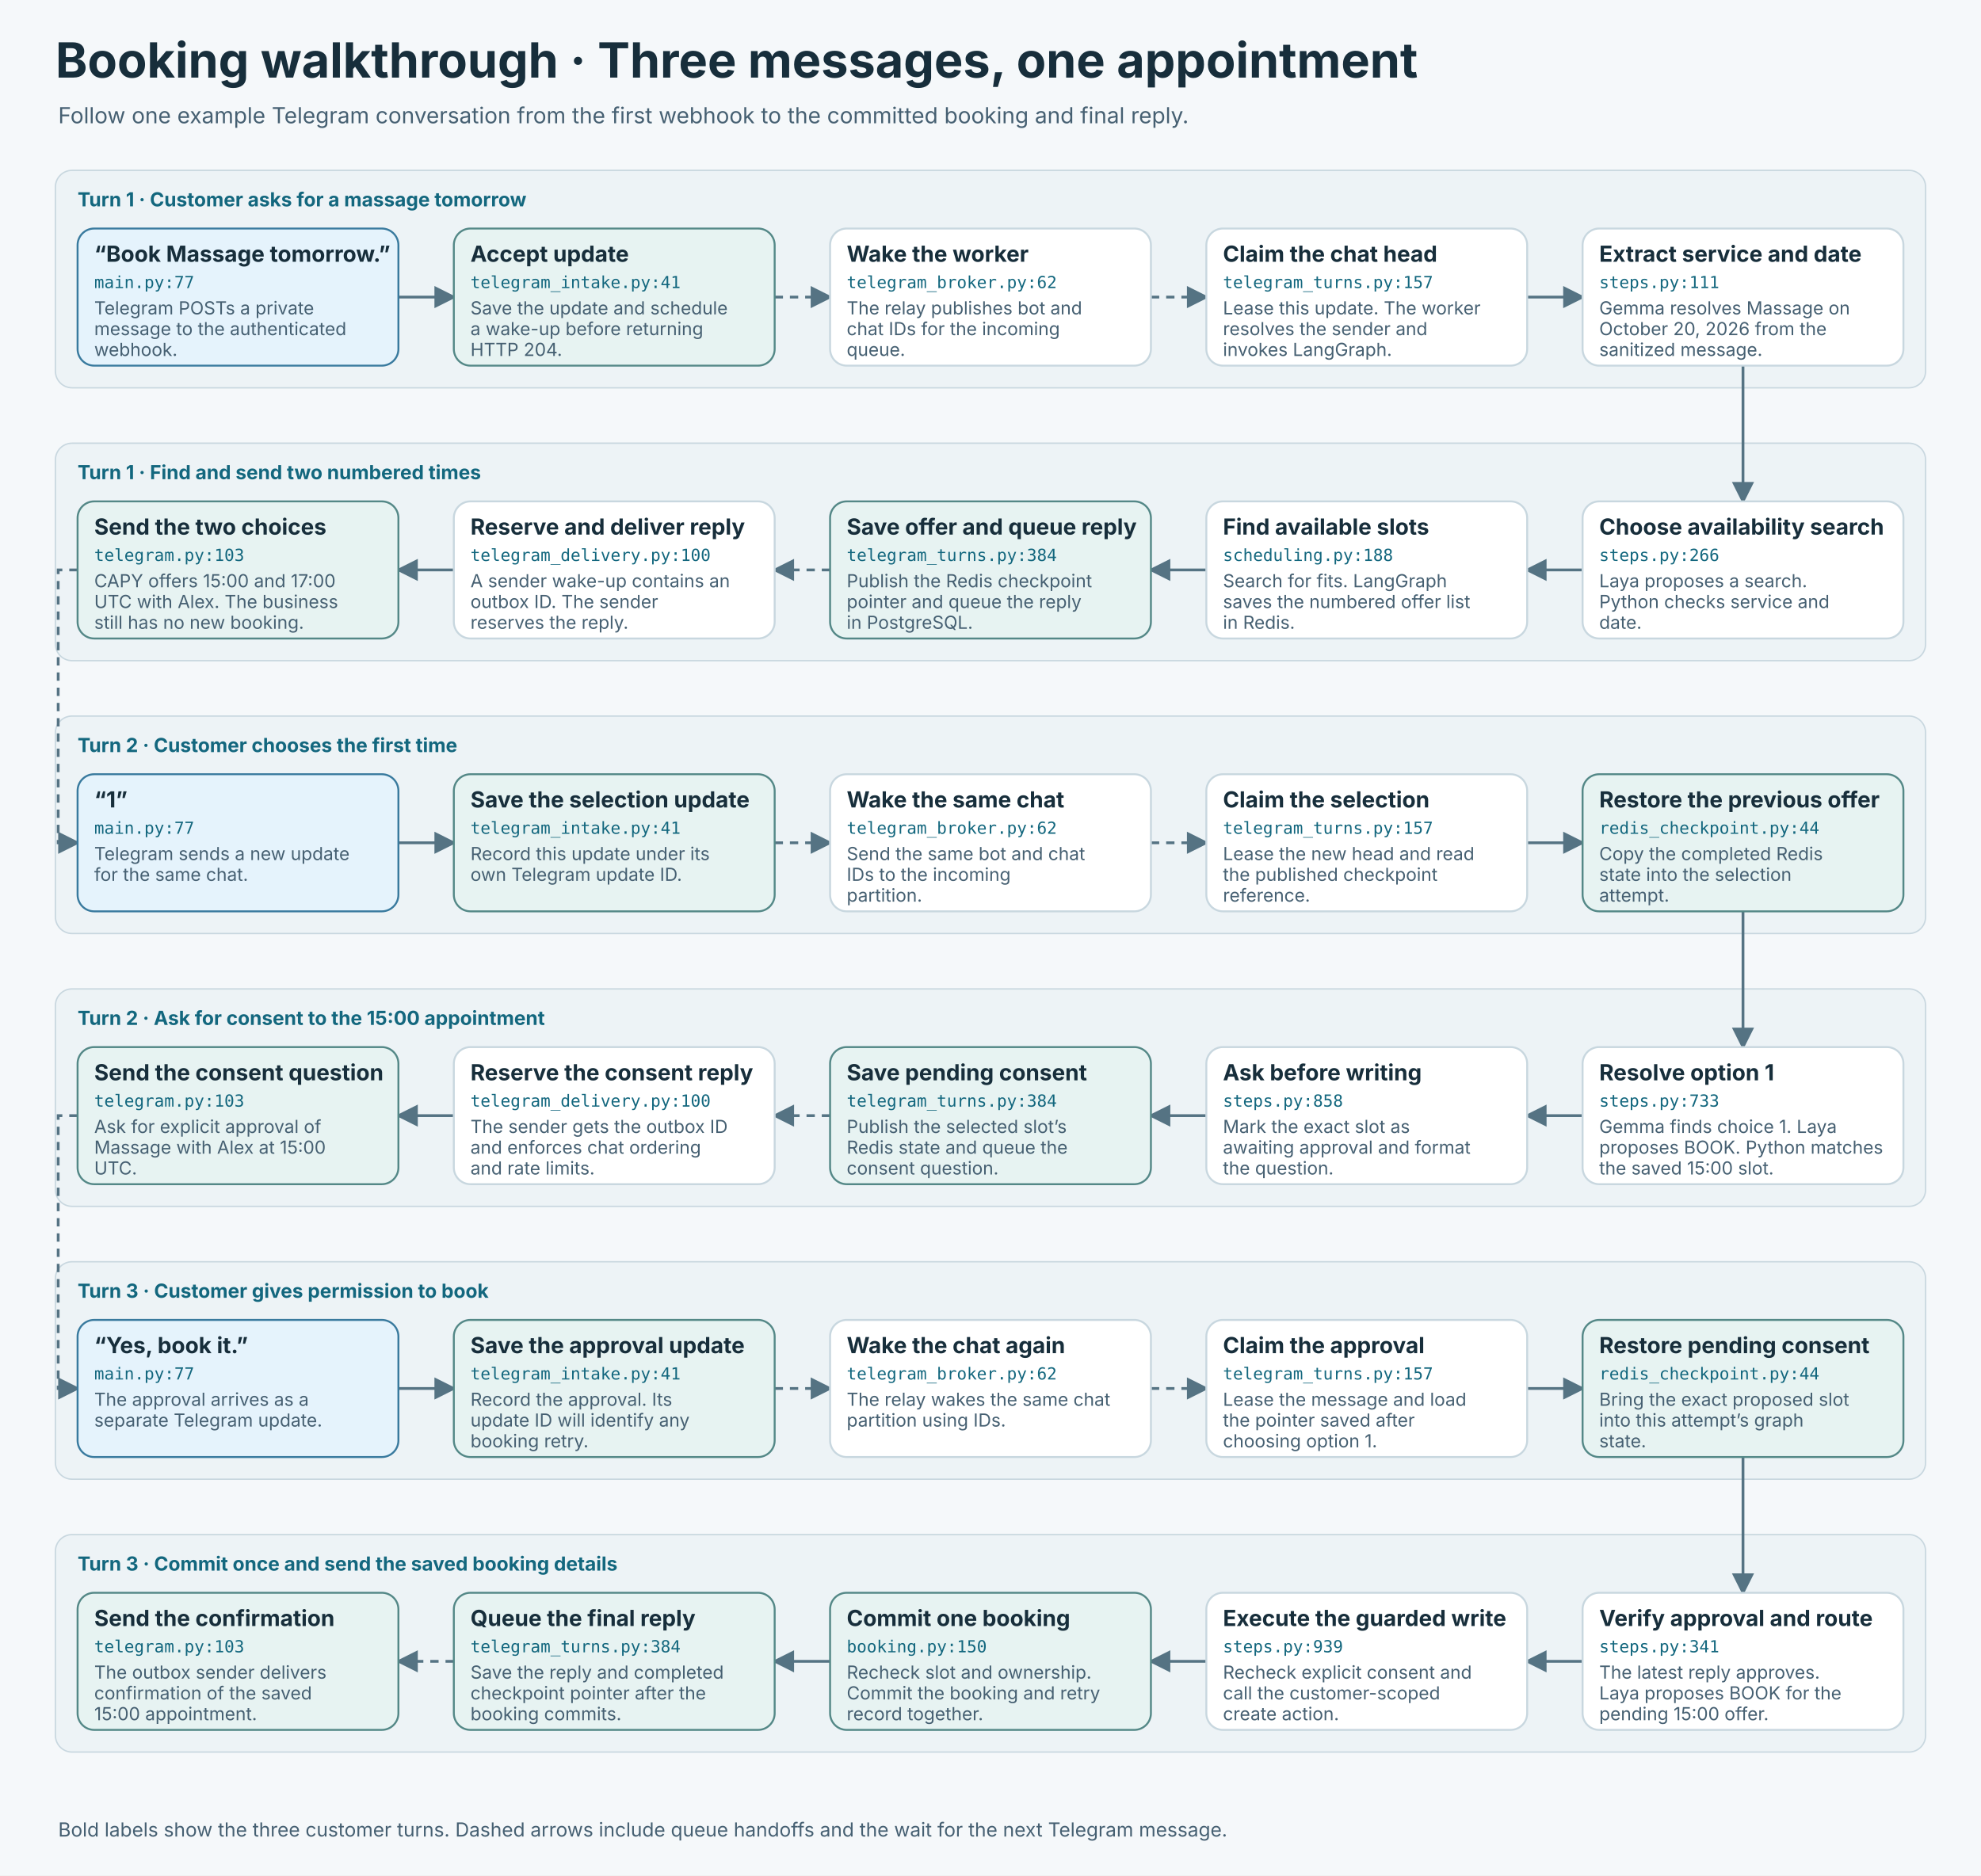
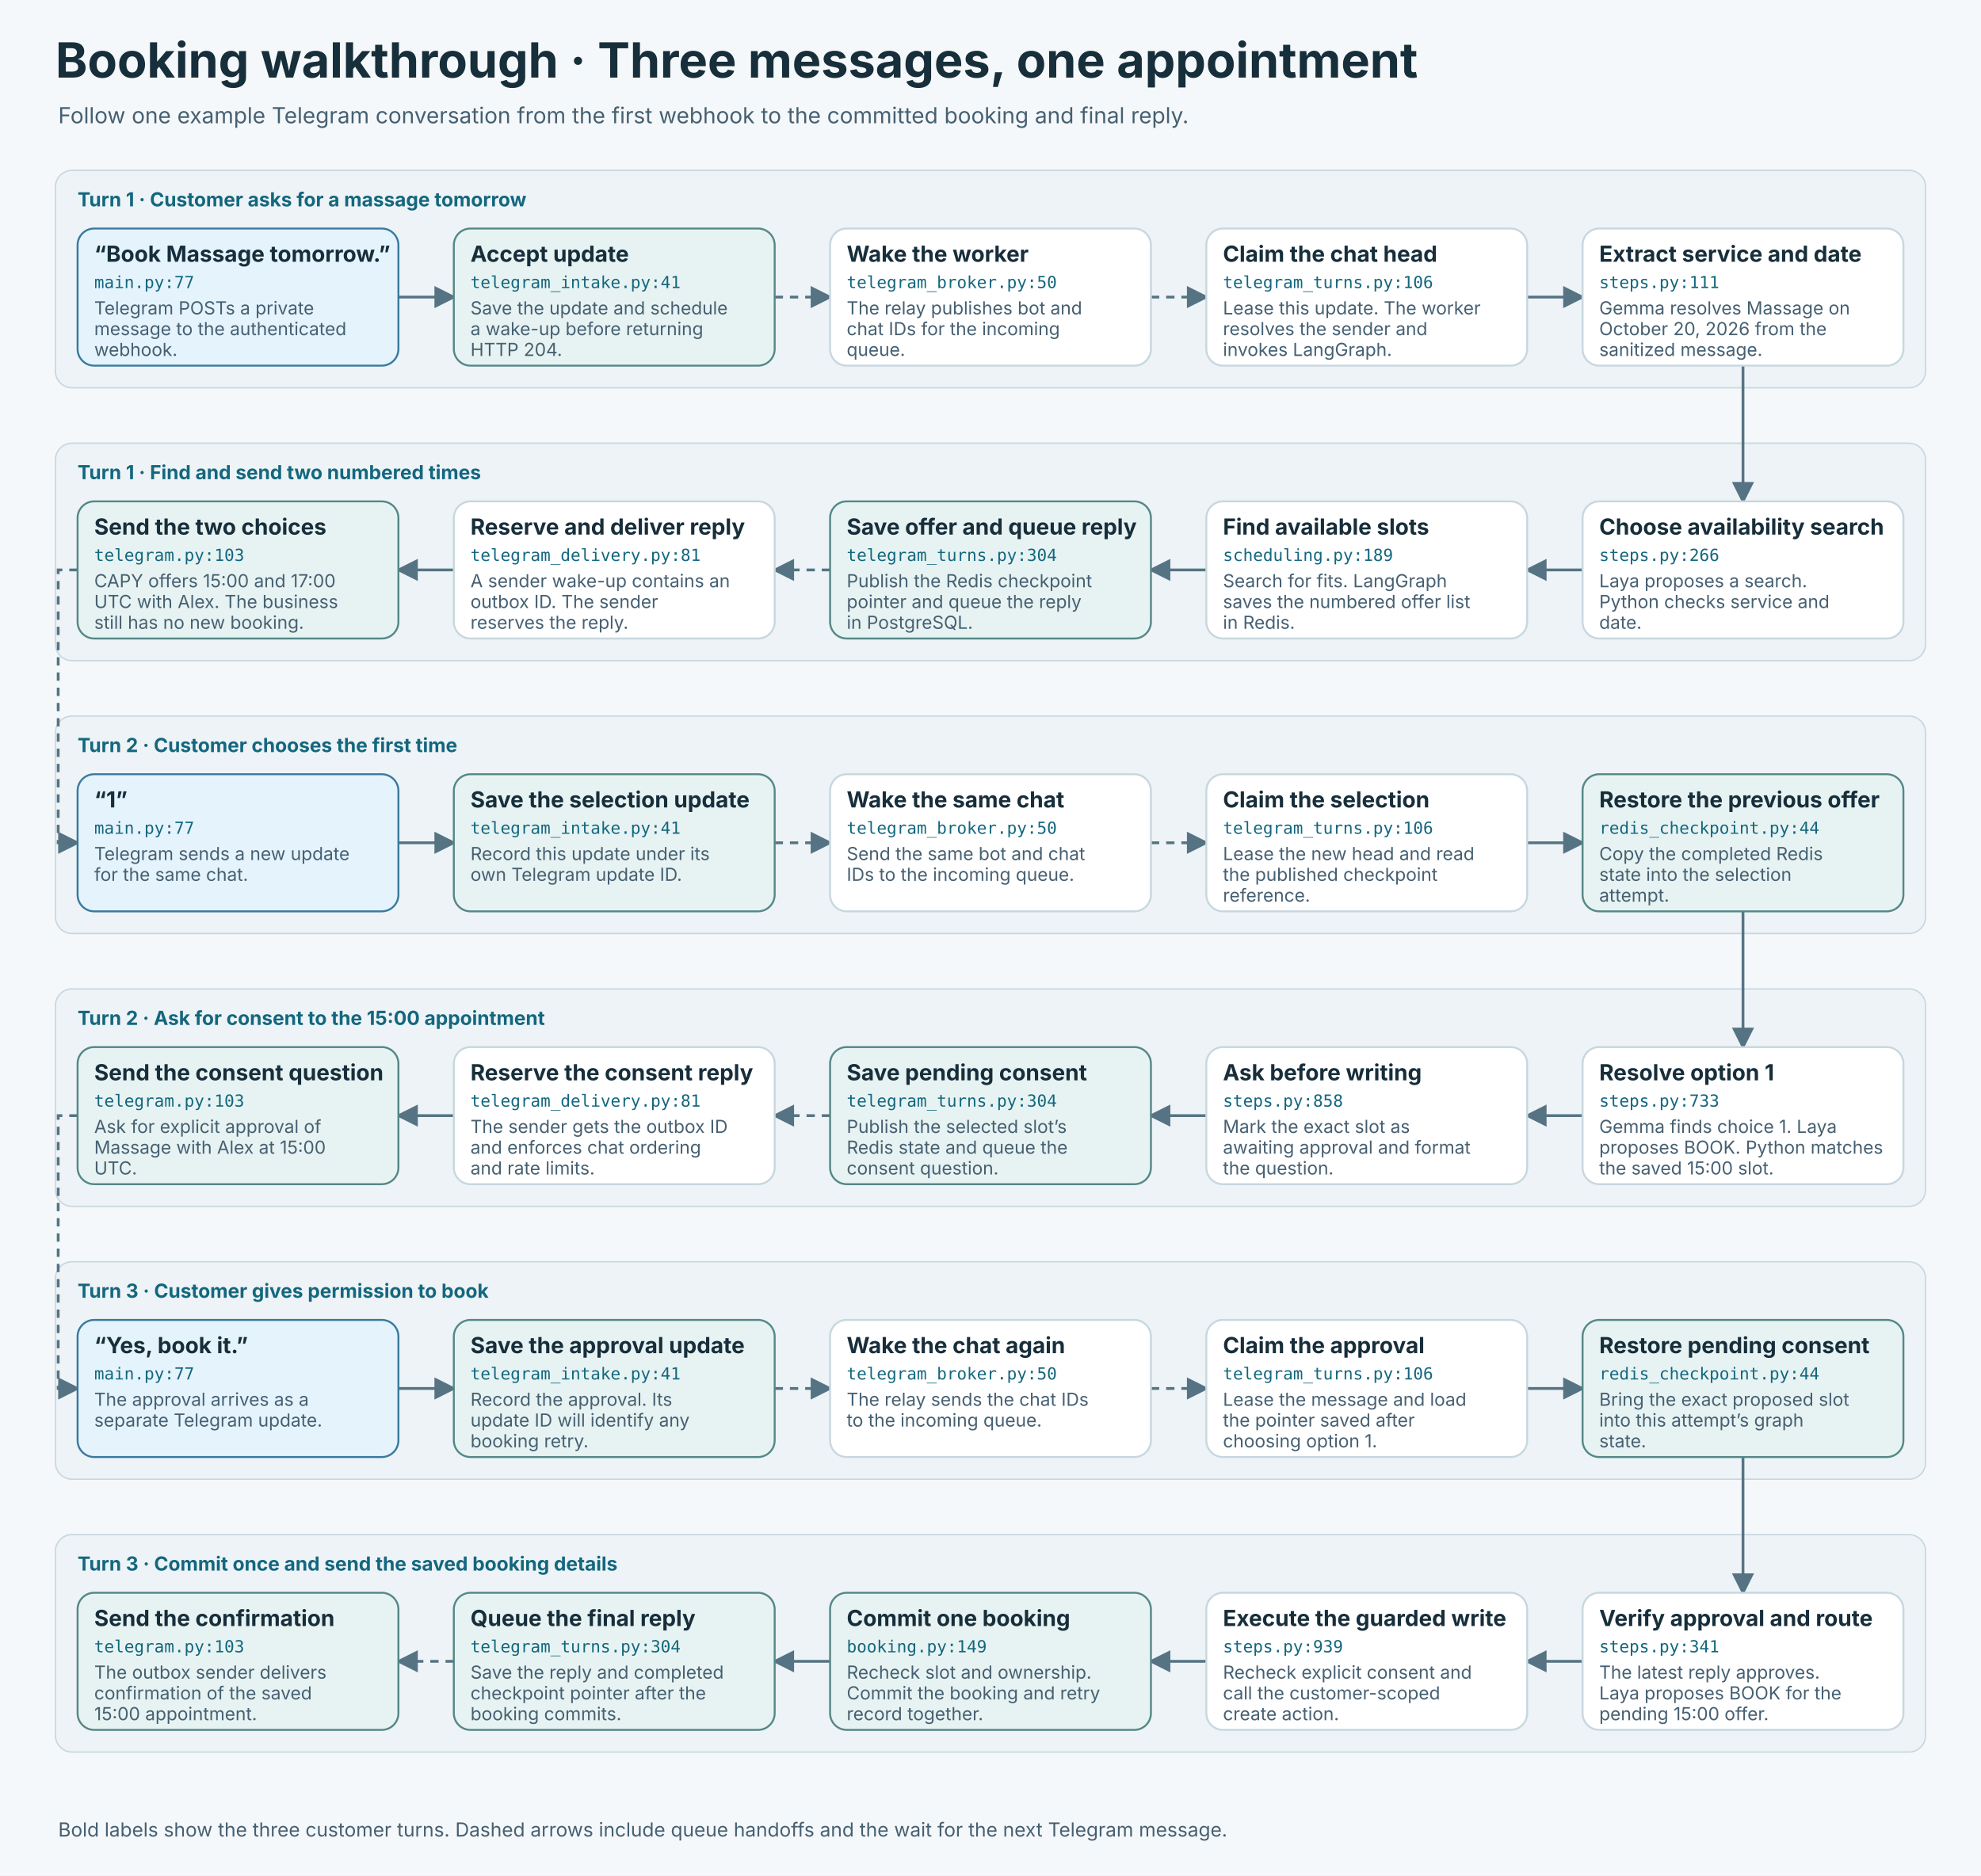
<svg xmlns="http://www.w3.org/2000/svg" viewBox="0 0 1430 1354" width="1430" height="1354" role="img" aria-label="Booking walkthrough · Three messages, one appointment">
  <rect x="0" y="0" width="1430" height="1354" rx="0" fill="#f5f8fa" stroke="none" stroke-width="1" />
  <text x="40" y="56" fill="#172e3b" font-size="35" font-weight="700" font-family="system-ui, -apple-system, sans-serif">Booking walkthrough · Three messages, one appointment</text>
  <text x="42" y="89" fill="#466072" font-size="16" font-weight="400" font-family="system-ui, -apple-system, sans-serif">Follow one example Telegram conversation from the first webhook to the committed booking and final reply.</text>
  <defs>
    <marker id="arrow" markerWidth="8" markerHeight="8" refX="7" refY="4" orient="auto">
      <path d="M0 0L8 4L0 8Z" fill="#557383" />
    </marker>
  </defs>
  <rect x="40" y="123" width="1350" height="157" rx="12" fill="#edf3f6" stroke="#c8d7df" stroke-width="1" />
  <rect x="40" y="320" width="1350" height="157" rx="12" fill="#edf3f6" stroke="#c8d7df" stroke-width="1" />
  <rect x="40" y="517" width="1350" height="157" rx="12" fill="#edf3f6" stroke="#c8d7df" stroke-width="1" />
  <rect x="40" y="714" width="1350" height="157" rx="12" fill="#edf3f6" stroke="#c8d7df" stroke-width="1" />
  <rect x="40" y="911" width="1350" height="157" rx="12" fill="#edf3f6" stroke="#c8d7df" stroke-width="1" />
  <rect x="40" y="1108" width="1350" height="157" rx="12" fill="#edf3f6" stroke="#c8d7df" stroke-width="1" />
  <polyline points="287.6,214.5 327.6,214.5" stroke="#557383" stroke-width="2" fill="none" marker-end="url(#arrow)" data-from="request-text" data-to="store-request" data-kind="flow" />
  <polyline points="559.2,214.5 599.2,214.5" stroke="#557383" stroke-width="2" fill="none" marker-end="url(#arrow)" data-from="store-request" data-to="wake-request" data-kind="async" stroke-dasharray="6 5" />
  <polyline points="830.8,214.5 870.8,214.5" stroke="#557383" stroke-width="2" fill="none" marker-end="url(#arrow)" data-from="wake-request" data-to="claim-request" data-kind="async" stroke-dasharray="6 5" />
  <polyline points="1102.4,214.5 1142.4,214.5" stroke="#557383" stroke-width="2" fill="none" marker-end="url(#arrow)" data-from="claim-request" data-to="interpret-request" data-kind="flow" />
  <polyline points="1258.2,264 1258.2,313.0 1258.2,313.0 1258.2,362" stroke="#557383" stroke-width="2" fill="none" marker-end="url(#arrow)" data-from="interpret-request" data-to="route-request" data-kind="flow" />
  <polyline points="1142.4,411.5 1102.4,411.5" stroke="#557383" stroke-width="2" fill="none" marker-end="url(#arrow)" data-from="route-request" data-to="search-request" data-kind="flow" />
  <polyline points="870.8,411.5 830.8,411.5" stroke="#557383" stroke-width="2" fill="none" marker-end="url(#arrow)" data-from="search-request" data-to="finish-request" data-kind="flow" />
  <polyline points="599.2,411.5 559.2,411.5" stroke="#557383" stroke-width="2" fill="none" marker-end="url(#arrow)" data-from="finish-request" data-to="deliver-offer" data-kind="async" stroke-dasharray="6 5" />
  <polyline points="327.6,411.5 287.6,411.5" stroke="#557383" stroke-width="2" fill="none" marker-end="url(#arrow)" data-from="deliver-offer" data-to="offer-text" data-kind="flow" />
  <polyline points="56.0,411.5 42.0,411.5 42.0,608.5 56.0,608.5" stroke="#557383" stroke-width="2" fill="none" marker-end="url(#arrow)" data-from="offer-text" data-to="selection-text" data-kind="async" stroke-dasharray="6 5" />
  <polyline points="287.6,608.5 327.6,608.5" stroke="#557383" stroke-width="2" fill="none" marker-end="url(#arrow)" data-from="selection-text" data-to="store-selection" data-kind="flow" />
  <polyline points="559.2,608.5 599.2,608.5" stroke="#557383" stroke-width="2" fill="none" marker-end="url(#arrow)" data-from="store-selection" data-to="wake-selection" data-kind="async" stroke-dasharray="6 5" />
  <polyline points="830.8,608.5 870.8,608.5" stroke="#557383" stroke-width="2" fill="none" marker-end="url(#arrow)" data-from="wake-selection" data-to="claim-selection" data-kind="async" stroke-dasharray="6 5" />
  <polyline points="1102.4,608.5 1142.4,608.5" stroke="#557383" stroke-width="2" fill="none" marker-end="url(#arrow)" data-from="claim-selection" data-to="restore-offer" data-kind="flow" />
  <polyline points="1258.2,658 1258.2,707.0 1258.2,707.0 1258.2,756" stroke="#557383" stroke-width="2" fill="none" marker-end="url(#arrow)" data-from="restore-offer" data-to="match-selection" data-kind="flow" />
  <polyline points="1142.4,805.5 1102.4,805.5" stroke="#557383" stroke-width="2" fill="none" marker-end="url(#arrow)" data-from="match-selection" data-to="prepare-selection" data-kind="flow" />
  <polyline points="870.8,805.5 830.8,805.5" stroke="#557383" stroke-width="2" fill="none" marker-end="url(#arrow)" data-from="prepare-selection" data-to="finish-selection" data-kind="flow" />
  <polyline points="599.2,805.5 559.2,805.5" stroke="#557383" stroke-width="2" fill="none" marker-end="url(#arrow)" data-from="finish-selection" data-to="deliver-question" data-kind="async" stroke-dasharray="6 5" />
  <polyline points="327.6,805.5 287.6,805.5" stroke="#557383" stroke-width="2" fill="none" marker-end="url(#arrow)" data-from="deliver-question" data-to="consent-text" data-kind="flow" />
  <polyline points="56.0,805.5 42.0,805.5 42.0,1002.5 56.0,1002.5" stroke="#557383" stroke-width="2" fill="none" marker-end="url(#arrow)" data-from="consent-text" data-to="approval-text" data-kind="async" stroke-dasharray="6 5" />
  <polyline points="287.6,1002.5 327.6,1002.5" stroke="#557383" stroke-width="2" fill="none" marker-end="url(#arrow)" data-from="approval-text" data-to="store-approval" data-kind="flow" />
  <polyline points="559.2,1002.5 599.2,1002.5" stroke="#557383" stroke-width="2" fill="none" marker-end="url(#arrow)" data-from="store-approval" data-to="wake-approval" data-kind="async" stroke-dasharray="6 5" />
  <polyline points="830.8,1002.5 870.8,1002.5" stroke="#557383" stroke-width="2" fill="none" marker-end="url(#arrow)" data-from="wake-approval" data-to="claim-approval" data-kind="async" stroke-dasharray="6 5" />
  <polyline points="1102.4,1002.5 1142.4,1002.5" stroke="#557383" stroke-width="2" fill="none" marker-end="url(#arrow)" data-from="claim-approval" data-to="restore-consent" data-kind="flow" />
  <polyline points="1258.2,1052 1258.2,1101.0 1258.2,1101.0 1258.2,1150" stroke="#557383" stroke-width="2" fill="none" marker-end="url(#arrow)" data-from="restore-consent" data-to="guard-approval" data-kind="flow" />
  <polyline points="1142.4,1199.5 1102.4,1199.5" stroke="#557383" stroke-width="2" fill="none" marker-end="url(#arrow)" data-from="guard-approval" data-to="execute-approval" data-kind="flow" />
  <polyline points="870.8,1199.5 830.8,1199.5" stroke="#557383" stroke-width="2" fill="none" marker-end="url(#arrow)" data-from="execute-approval" data-to="commit-approval" data-kind="flow" />
  <polyline points="599.2,1199.5 559.2,1199.5" stroke="#557383" stroke-width="2" fill="none" marker-end="url(#arrow)" data-from="commit-approval" data-to="finish-approval" data-kind="flow" />
  <polyline points="327.6,1199.5 287.6,1199.5" stroke="#557383" stroke-width="2" fill="none" marker-end="url(#arrow)" data-from="finish-approval" data-to="confirmation-text" data-kind="async" stroke-dasharray="6 5" />
  <rect x="55" y="131" width="367" height="25" rx="2" fill="#edf3f6" stroke="none" stroke-width="1" />
  <text x="56" y="149" fill="#13677e" font-size="14" font-weight="700" font-family="system-ui, -apple-system, sans-serif">Turn 1 · Customer asks for a massage tomorrow</text>
  <g id="request-text" data-source="app/main.py#telegram_webhook">
    <a href="../../app/main.py#L77">
      <rect x="56.0" y="165" width="231.6" height="99" rx="12" fill="#e5f3fc" stroke="#397a9e" stroke-width="1.4" />
      <text x="68.0" y="189" fill="#172e3b" font-size="16" font-weight="700" font-family="system-ui, -apple-system, sans-serif">“Book Massage tomorrow.”</text>
      <text x="68.0" y="208" fill="#13677e" font-size="12" font-weight="400" font-family="ui-monospace, Menlo, monospace">main.py:77</text>
      <text x="68.0" y="227" fill="#466072" font-size="13" font-weight="400" font-family="system-ui, -apple-system, sans-serif">Telegram POSTs a private</text>
      <text x="68.0" y="242" fill="#466072" font-size="13" font-weight="400" font-family="system-ui, -apple-system, sans-serif">message to the authenticated</text>
      <text x="68.0" y="257" fill="#466072" font-size="13" font-weight="400" font-family="system-ui, -apple-system, sans-serif">webhook.</text>
    </a>
  </g>
  <g id="store-request" data-source="app/channels/telegram_intake.py#save_update">
    <a href="../../app/channels/telegram_intake.py#L41">
      <rect x="327.6" y="165" width="231.6" height="99" rx="12" fill="#e7f3f2" stroke="#548887" stroke-width="1.4" />
      <text x="339.6" y="189" fill="#172e3b" font-size="16" font-weight="700" font-family="system-ui, -apple-system, sans-serif">Accept update</text>
      <text x="339.6" y="208" fill="#13677e" font-size="12" font-weight="400" font-family="ui-monospace, Menlo, monospace">telegram_intake.py:41</text>
      <text x="339.6" y="227" fill="#466072" font-size="13" font-weight="400" font-family="system-ui, -apple-system, sans-serif">Save the update and schedule</text>
      <text x="339.6" y="242" fill="#466072" font-size="13" font-weight="400" font-family="system-ui, -apple-system, sans-serif">a wake-up before returning</text>
      <text x="339.6" y="257" fill="#466072" font-size="13" font-weight="400" font-family="system-ui, -apple-system, sans-serif">HTTP 204.</text>
    </a>
  </g>
  <g id="wake-request" data-source="app/channels/telegram_broker.py#publish_wakeup">
-     <a href="../../app/channels/telegram_broker.py#L62">
+     <a href="../../app/channels/telegram_broker.py#L50">
      <rect x="599.2" y="165" width="231.6" height="99" rx="12" fill="#ffffff" stroke="#c8d7df" stroke-width="1.4" />
      <text x="611.2" y="189" fill="#172e3b" font-size="16" font-weight="700" font-family="system-ui, -apple-system, sans-serif">Wake the worker</text>
-       <text x="611.2" y="208" fill="#13677e" font-size="12" font-weight="400" font-family="ui-monospace, Menlo, monospace">telegram_broker.py:62</text>
+       <text x="611.2" y="208" fill="#13677e" font-size="12" font-weight="400" font-family="ui-monospace, Menlo, monospace">telegram_broker.py:50</text>
      <text x="611.2" y="227" fill="#466072" font-size="13" font-weight="400" font-family="system-ui, -apple-system, sans-serif">The relay publishes bot and</text>
      <text x="611.2" y="242" fill="#466072" font-size="13" font-weight="400" font-family="system-ui, -apple-system, sans-serif">chat IDs for the incoming</text>
      <text x="611.2" y="257" fill="#466072" font-size="13" font-weight="400" font-family="system-ui, -apple-system, sans-serif">queue.</text>
    </a>
  </g>
  <g id="claim-request" data-source="app/channels/telegram_turns.py#TelegramTurns.claim_chat">
-     <a href="../../app/channels/telegram_turns.py#L157">
+     <a href="../../app/channels/telegram_turns.py#L106">
      <rect x="870.8" y="165" width="231.6" height="99" rx="12" fill="#ffffff" stroke="#c8d7df" stroke-width="1.4" />
      <text x="882.8" y="189" fill="#172e3b" font-size="16" font-weight="700" font-family="system-ui, -apple-system, sans-serif">Claim the chat head</text>
-       <text x="882.8" y="208" fill="#13677e" font-size="12" font-weight="400" font-family="ui-monospace, Menlo, monospace">telegram_turns.py:157</text>
+       <text x="882.8" y="208" fill="#13677e" font-size="12" font-weight="400" font-family="ui-monospace, Menlo, monospace">telegram_turns.py:106</text>
      <text x="882.8" y="227" fill="#466072" font-size="13" font-weight="400" font-family="system-ui, -apple-system, sans-serif">Lease this update. The worker</text>
      <text x="882.8" y="242" fill="#466072" font-size="13" font-weight="400" font-family="system-ui, -apple-system, sans-serif">resolves the sender and</text>
      <text x="882.8" y="257" fill="#466072" font-size="13" font-weight="400" font-family="system-ui, -apple-system, sans-serif">invokes LangGraph.</text>
    </a>
  </g>
  <g id="interpret-request" data-source="app/graph/steps.py#understand_input">
    <a href="../../app/graph/steps.py#L111">
      <rect x="1142.4" y="165" width="231.6" height="99" rx="12" fill="#ffffff" stroke="#c8d7df" stroke-width="1.4" />
      <text x="1154.4" y="189" fill="#172e3b" font-size="16" font-weight="700" font-family="system-ui, -apple-system, sans-serif">Extract service and date</text>
      <text x="1154.4" y="208" fill="#13677e" font-size="12" font-weight="400" font-family="ui-monospace, Menlo, monospace">steps.py:111</text>
      <text x="1154.4" y="227" fill="#466072" font-size="13" font-weight="400" font-family="system-ui, -apple-system, sans-serif">Gemma resolves Massage on</text>
      <text x="1154.4" y="242" fill="#466072" font-size="13" font-weight="400" font-family="system-ui, -apple-system, sans-serif">October 20, 2026 from the</text>
      <text x="1154.4" y="257" fill="#466072" font-size="13" font-weight="400" font-family="system-ui, -apple-system, sans-serif">sanitized message.</text>
    </a>
  </g>
  <rect x="55" y="328" width="335" height="25" rx="2" fill="#edf3f6" stroke="none" stroke-width="1" />
  <text x="56" y="346" fill="#13677e" font-size="14" font-weight="700" font-family="system-ui, -apple-system, sans-serif">Turn 1 · Find and send two numbered times</text>
  <g id="offer-text" data-source="app/channels/telegram.py#TelegramBotApi.send_message">
    <a href="../../app/channels/telegram.py#L103">
      <rect x="56.0" y="362" width="231.6" height="99" rx="12" fill="#e7f3f2" stroke="#548887" stroke-width="1.4" />
      <text x="68.0" y="386" fill="#172e3b" font-size="16" font-weight="700" font-family="system-ui, -apple-system, sans-serif">Send the two choices</text>
      <text x="68.0" y="405" fill="#13677e" font-size="12" font-weight="400" font-family="ui-monospace, Menlo, monospace">telegram.py:103</text>
      <text x="68.0" y="424" fill="#466072" font-size="13" font-weight="400" font-family="system-ui, -apple-system, sans-serif">CAPY offers 15:00 and 17:00</text>
      <text x="68.0" y="439" fill="#466072" font-size="13" font-weight="400" font-family="system-ui, -apple-system, sans-serif">UTC with Alex. The business</text>
      <text x="68.0" y="454" fill="#466072" font-size="13" font-weight="400" font-family="system-ui, -apple-system, sans-serif">still has no new booking.</text>
    </a>
  </g>
  <g id="deliver-offer" data-source="app/channels/telegram_delivery.py#TelegramOutbox.claim_by_id">
-     <a href="../../app/channels/telegram_delivery.py#L100">
+     <a href="../../app/channels/telegram_delivery.py#L81">
      <rect x="327.6" y="362" width="231.6" height="99" rx="12" fill="#ffffff" stroke="#c8d7df" stroke-width="1.4" />
      <text x="339.6" y="386" fill="#172e3b" font-size="16" font-weight="700" font-family="system-ui, -apple-system, sans-serif">Reserve and deliver reply</text>
-       <text x="339.6" y="405" fill="#13677e" font-size="12" font-weight="400" font-family="ui-monospace, Menlo, monospace">telegram_delivery.py:100</text>
+       <text x="339.6" y="405" fill="#13677e" font-size="12" font-weight="400" font-family="ui-monospace, Menlo, monospace">telegram_delivery.py:81</text>
      <text x="339.6" y="424" fill="#466072" font-size="13" font-weight="400" font-family="system-ui, -apple-system, sans-serif">A sender wake-up contains an</text>
      <text x="339.6" y="439" fill="#466072" font-size="13" font-weight="400" font-family="system-ui, -apple-system, sans-serif">outbox ID. The sender</text>
      <text x="339.6" y="454" fill="#466072" font-size="13" font-weight="400" font-family="system-ui, -apple-system, sans-serif">reserves the reply.</text>
    </a>
  </g>
  <g id="finish-request" data-source="app/channels/telegram_turns.py#TelegramTurns.finish">
-     <a href="../../app/channels/telegram_turns.py#L384">
+     <a href="../../app/channels/telegram_turns.py#L304">
      <rect x="599.2" y="362" width="231.6" height="99" rx="12" fill="#e7f3f2" stroke="#548887" stroke-width="1.4" />
      <text x="611.2" y="386" fill="#172e3b" font-size="16" font-weight="700" font-family="system-ui, -apple-system, sans-serif">Save offer and queue reply</text>
-       <text x="611.2" y="405" fill="#13677e" font-size="12" font-weight="400" font-family="ui-monospace, Menlo, monospace">telegram_turns.py:384</text>
+       <text x="611.2" y="405" fill="#13677e" font-size="12" font-weight="400" font-family="ui-monospace, Menlo, monospace">telegram_turns.py:304</text>
      <text x="611.2" y="424" fill="#466072" font-size="13" font-weight="400" font-family="system-ui, -apple-system, sans-serif">Publish the Redis checkpoint</text>
      <text x="611.2" y="439" fill="#466072" font-size="13" font-weight="400" font-family="system-ui, -apple-system, sans-serif">pointer and queue the reply</text>
      <text x="611.2" y="454" fill="#466072" font-size="13" font-weight="400" font-family="system-ui, -apple-system, sans-serif">in PostgreSQL.</text>
    </a>
  </g>
  <g id="search-request" data-source="app/scheduling.py#AvailabilityService.search">
-     <a href="../../app/scheduling.py#L188">
+     <a href="../../app/scheduling.py#L189">
      <rect x="870.8" y="362" width="231.6" height="99" rx="12" fill="#ffffff" stroke="#c8d7df" stroke-width="1.4" />
      <text x="882.8" y="386" fill="#172e3b" font-size="16" font-weight="700" font-family="system-ui, -apple-system, sans-serif">Find available slots</text>
-       <text x="882.8" y="405" fill="#13677e" font-size="12" font-weight="400" font-family="ui-monospace, Menlo, monospace">scheduling.py:188</text>
+       <text x="882.8" y="405" fill="#13677e" font-size="12" font-weight="400" font-family="ui-monospace, Menlo, monospace">scheduling.py:189</text>
      <text x="882.8" y="424" fill="#466072" font-size="13" font-weight="400" font-family="system-ui, -apple-system, sans-serif">Search for fits. LangGraph</text>
      <text x="882.8" y="439" fill="#466072" font-size="13" font-weight="400" font-family="system-ui, -apple-system, sans-serif">saves the numbered offer list</text>
      <text x="882.8" y="454" fill="#466072" font-size="13" font-weight="400" font-family="system-ui, -apple-system, sans-serif">in Redis.</text>
    </a>
  </g>
  <g id="route-request" data-source="app/graph/steps.py#route_turn">
    <a href="../../app/graph/steps.py#L266">
      <rect x="1142.4" y="362" width="231.6" height="99" rx="12" fill="#ffffff" stroke="#c8d7df" stroke-width="1.4" />
      <text x="1154.4" y="386" fill="#172e3b" font-size="16" font-weight="700" font-family="system-ui, -apple-system, sans-serif">Choose availability search</text>
      <text x="1154.4" y="405" fill="#13677e" font-size="12" font-weight="400" font-family="ui-monospace, Menlo, monospace">steps.py:266</text>
      <text x="1154.4" y="424" fill="#466072" font-size="13" font-weight="400" font-family="system-ui, -apple-system, sans-serif">Laya proposes a search.</text>
      <text x="1154.4" y="439" fill="#466072" font-size="13" font-weight="400" font-family="system-ui, -apple-system, sans-serif">Python checks service and</text>
      <text x="1154.4" y="454" fill="#466072" font-size="13" font-weight="400" font-family="system-ui, -apple-system, sans-serif">date.</text>
    </a>
  </g>
  <rect x="55" y="525" width="327" height="25" rx="2" fill="#edf3f6" stroke="none" stroke-width="1" />
  <text x="56" y="543" fill="#13677e" font-size="14" font-weight="700" font-family="system-ui, -apple-system, sans-serif">Turn 2 · Customer chooses the first time</text>
  <g id="selection-text" data-source="app/main.py#telegram_webhook">
    <a href="../../app/main.py#L77">
      <rect x="56.0" y="559" width="231.6" height="99" rx="12" fill="#e5f3fc" stroke="#397a9e" stroke-width="1.4" />
      <text x="68.0" y="583" fill="#172e3b" font-size="16" font-weight="700" font-family="system-ui, -apple-system, sans-serif">“1”</text>
      <text x="68.0" y="602" fill="#13677e" font-size="12" font-weight="400" font-family="ui-monospace, Menlo, monospace">main.py:77</text>
      <text x="68.0" y="621" fill="#466072" font-size="13" font-weight="400" font-family="system-ui, -apple-system, sans-serif">Telegram sends a new update</text>
      <text x="68.0" y="636" fill="#466072" font-size="13" font-weight="400" font-family="system-ui, -apple-system, sans-serif">for the same chat.</text>
    </a>
  </g>
  <g id="store-selection" data-source="app/channels/telegram_intake.py#save_update">
    <a href="../../app/channels/telegram_intake.py#L41">
      <rect x="327.6" y="559" width="231.6" height="99" rx="12" fill="#e7f3f2" stroke="#548887" stroke-width="1.4" />
      <text x="339.6" y="583" fill="#172e3b" font-size="16" font-weight="700" font-family="system-ui, -apple-system, sans-serif">Save the selection update</text>
      <text x="339.6" y="602" fill="#13677e" font-size="12" font-weight="400" font-family="ui-monospace, Menlo, monospace">telegram_intake.py:41</text>
      <text x="339.6" y="621" fill="#466072" font-size="13" font-weight="400" font-family="system-ui, -apple-system, sans-serif">Record this update under its</text>
      <text x="339.6" y="636" fill="#466072" font-size="13" font-weight="400" font-family="system-ui, -apple-system, sans-serif">own Telegram update ID.</text>
    </a>
  </g>
  <g id="wake-selection" data-source="app/channels/telegram_broker.py#publish_wakeup">
-     <a href="../../app/channels/telegram_broker.py#L62">
+     <a href="../../app/channels/telegram_broker.py#L50">
      <rect x="599.2" y="559" width="231.6" height="99" rx="12" fill="#ffffff" stroke="#c8d7df" stroke-width="1.4" />
      <text x="611.2" y="583" fill="#172e3b" font-size="16" font-weight="700" font-family="system-ui, -apple-system, sans-serif">Wake the same chat</text>
-       <text x="611.2" y="602" fill="#13677e" font-size="12" font-weight="400" font-family="ui-monospace, Menlo, monospace">telegram_broker.py:62</text>
+       <text x="611.2" y="602" fill="#13677e" font-size="12" font-weight="400" font-family="ui-monospace, Menlo, monospace">telegram_broker.py:50</text>
      <text x="611.2" y="621" fill="#466072" font-size="13" font-weight="400" font-family="system-ui, -apple-system, sans-serif">Send the same bot and chat</text>
-       <text x="611.2" y="636" fill="#466072" font-size="13" font-weight="400" font-family="system-ui, -apple-system, sans-serif">IDs to the incoming</text>
-       <text x="611.2" y="651" fill="#466072" font-size="13" font-weight="400" font-family="system-ui, -apple-system, sans-serif">partition.</text>
+       <text x="611.2" y="636" fill="#466072" font-size="13" font-weight="400" font-family="system-ui, -apple-system, sans-serif">IDs to the incoming queue.</text>
    </a>
  </g>
  <g id="claim-selection" data-source="app/channels/telegram_turns.py#TelegramTurns.claim_chat">
-     <a href="../../app/channels/telegram_turns.py#L157">
+     <a href="../../app/channels/telegram_turns.py#L106">
      <rect x="870.8" y="559" width="231.6" height="99" rx="12" fill="#ffffff" stroke="#c8d7df" stroke-width="1.4" />
      <text x="882.8" y="583" fill="#172e3b" font-size="16" font-weight="700" font-family="system-ui, -apple-system, sans-serif">Claim the selection</text>
-       <text x="882.8" y="602" fill="#13677e" font-size="12" font-weight="400" font-family="ui-monospace, Menlo, monospace">telegram_turns.py:157</text>
+       <text x="882.8" y="602" fill="#13677e" font-size="12" font-weight="400" font-family="ui-monospace, Menlo, monospace">telegram_turns.py:106</text>
      <text x="882.8" y="621" fill="#466072" font-size="13" font-weight="400" font-family="system-ui, -apple-system, sans-serif">Lease the new head and read</text>
      <text x="882.8" y="636" fill="#466072" font-size="13" font-weight="400" font-family="system-ui, -apple-system, sans-serif">the published checkpoint</text>
      <text x="882.8" y="651" fill="#466072" font-size="13" font-weight="400" font-family="system-ui, -apple-system, sans-serif">reference.</text>
    </a>
  </g>
  <g id="restore-offer" data-source="app/graph/redis_checkpoint.py#RedisCheckpointSaver.fork_completed">
    <a href="../../app/graph/redis_checkpoint.py#L44">
      <rect x="1142.4" y="559" width="231.6" height="99" rx="12" fill="#e7f3f2" stroke="#548887" stroke-width="1.4" />
      <text x="1154.4" y="583" fill="#172e3b" font-size="16" font-weight="700" font-family="system-ui, -apple-system, sans-serif">Restore the previous offer</text>
      <text x="1154.4" y="602" fill="#13677e" font-size="12" font-weight="400" font-family="ui-monospace, Menlo, monospace">redis_checkpoint.py:44</text>
      <text x="1154.4" y="621" fill="#466072" font-size="13" font-weight="400" font-family="system-ui, -apple-system, sans-serif">Copy the completed Redis</text>
      <text x="1154.4" y="636" fill="#466072" font-size="13" font-weight="400" font-family="system-ui, -apple-system, sans-serif">state into the selection</text>
      <text x="1154.4" y="651" fill="#466072" font-size="13" font-weight="400" font-family="system-ui, -apple-system, sans-serif">attempt.</text>
    </a>
  </g>
  <rect x="55" y="722" width="399" height="25" rx="2" fill="#edf3f6" stroke="none" stroke-width="1" />
  <text x="56" y="740" fill="#13677e" font-size="14" font-weight="700" font-family="system-ui, -apple-system, sans-serif">Turn 2 · Ask for consent to the 15:00 appointment</text>
  <g id="consent-text" data-source="app/channels/telegram.py#TelegramBotApi.send_message">
    <a href="../../app/channels/telegram.py#L103">
      <rect x="56.0" y="756" width="231.6" height="99" rx="12" fill="#e7f3f2" stroke="#548887" stroke-width="1.4" />
      <text x="68.0" y="780" fill="#172e3b" font-size="16" font-weight="700" font-family="system-ui, -apple-system, sans-serif">Send the consent question</text>
      <text x="68.0" y="799" fill="#13677e" font-size="12" font-weight="400" font-family="ui-monospace, Menlo, monospace">telegram.py:103</text>
      <text x="68.0" y="818" fill="#466072" font-size="13" font-weight="400" font-family="system-ui, -apple-system, sans-serif">Ask for explicit approval of</text>
      <text x="68.0" y="833" fill="#466072" font-size="13" font-weight="400" font-family="system-ui, -apple-system, sans-serif">Massage with Alex at 15:00</text>
      <text x="68.0" y="848" fill="#466072" font-size="13" font-weight="400" font-family="system-ui, -apple-system, sans-serif">UTC.</text>
    </a>
  </g>
  <g id="deliver-question" data-source="app/channels/telegram_delivery.py#TelegramOutbox.claim_by_id">
-     <a href="../../app/channels/telegram_delivery.py#L100">
+     <a href="../../app/channels/telegram_delivery.py#L81">
      <rect x="327.6" y="756" width="231.6" height="99" rx="12" fill="#ffffff" stroke="#c8d7df" stroke-width="1.4" />
      <text x="339.6" y="780" fill="#172e3b" font-size="16" font-weight="700" font-family="system-ui, -apple-system, sans-serif">Reserve the consent reply</text>
-       <text x="339.6" y="799" fill="#13677e" font-size="12" font-weight="400" font-family="ui-monospace, Menlo, monospace">telegram_delivery.py:100</text>
+       <text x="339.6" y="799" fill="#13677e" font-size="12" font-weight="400" font-family="ui-monospace, Menlo, monospace">telegram_delivery.py:81</text>
      <text x="339.6" y="818" fill="#466072" font-size="13" font-weight="400" font-family="system-ui, -apple-system, sans-serif">The sender gets the outbox ID</text>
      <text x="339.6" y="833" fill="#466072" font-size="13" font-weight="400" font-family="system-ui, -apple-system, sans-serif">and enforces chat ordering</text>
      <text x="339.6" y="848" fill="#466072" font-size="13" font-weight="400" font-family="system-ui, -apple-system, sans-serif">and rate limits.</text>
    </a>
  </g>
  <g id="finish-selection" data-source="app/channels/telegram_turns.py#TelegramTurns.finish">
-     <a href="../../app/channels/telegram_turns.py#L384">
+     <a href="../../app/channels/telegram_turns.py#L304">
      <rect x="599.2" y="756" width="231.6" height="99" rx="12" fill="#e7f3f2" stroke="#548887" stroke-width="1.4" />
      <text x="611.2" y="780" fill="#172e3b" font-size="16" font-weight="700" font-family="system-ui, -apple-system, sans-serif">Save pending consent</text>
-       <text x="611.2" y="799" fill="#13677e" font-size="12" font-weight="400" font-family="ui-monospace, Menlo, monospace">telegram_turns.py:384</text>
+       <text x="611.2" y="799" fill="#13677e" font-size="12" font-weight="400" font-family="ui-monospace, Menlo, monospace">telegram_turns.py:304</text>
      <text x="611.2" y="818" fill="#466072" font-size="13" font-weight="400" font-family="system-ui, -apple-system, sans-serif">Publish the selected slot’s</text>
      <text x="611.2" y="833" fill="#466072" font-size="13" font-weight="400" font-family="system-ui, -apple-system, sans-serif">Redis state and queue the</text>
      <text x="611.2" y="848" fill="#466072" font-size="13" font-weight="400" font-family="system-ui, -apple-system, sans-serif">consent question.</text>
    </a>
  </g>
  <g id="prepare-selection" data-source="app/graph/steps.py#_prepare_create">
    <a href="../../app/graph/steps.py#L858">
      <rect x="870.8" y="756" width="231.6" height="99" rx="12" fill="#ffffff" stroke="#c8d7df" stroke-width="1.4" />
      <text x="882.8" y="780" fill="#172e3b" font-size="16" font-weight="700" font-family="system-ui, -apple-system, sans-serif">Ask before writing</text>
      <text x="882.8" y="799" fill="#13677e" font-size="12" font-weight="400" font-family="ui-monospace, Menlo, monospace">steps.py:858</text>
      <text x="882.8" y="818" fill="#466072" font-size="13" font-weight="400" font-family="system-ui, -apple-system, sans-serif">Mark the exact slot as</text>
      <text x="882.8" y="833" fill="#466072" font-size="13" font-weight="400" font-family="system-ui, -apple-system, sans-serif">awaiting approval and format</text>
      <text x="882.8" y="848" fill="#466072" font-size="13" font-weight="400" font-family="system-ui, -apple-system, sans-serif">the question.</text>
    </a>
  </g>
  <g id="match-selection" data-source="app/graph/steps.py#select">
    <a href="../../app/graph/steps.py#L733">
      <rect x="1142.4" y="756" width="231.6" height="99" rx="12" fill="#ffffff" stroke="#c8d7df" stroke-width="1.4" />
      <text x="1154.4" y="780" fill="#172e3b" font-size="16" font-weight="700" font-family="system-ui, -apple-system, sans-serif">Resolve option 1</text>
      <text x="1154.4" y="799" fill="#13677e" font-size="12" font-weight="400" font-family="ui-monospace, Menlo, monospace">steps.py:733</text>
      <text x="1154.4" y="818" fill="#466072" font-size="13" font-weight="400" font-family="system-ui, -apple-system, sans-serif">Gemma finds choice 1. Laya</text>
      <text x="1154.4" y="833" fill="#466072" font-size="13" font-weight="400" font-family="system-ui, -apple-system, sans-serif">proposes BOOK. Python matches</text>
      <text x="1154.4" y="848" fill="#466072" font-size="13" font-weight="400" font-family="system-ui, -apple-system, sans-serif">the saved 15:00 slot.</text>
    </a>
  </g>
  <rect x="55" y="919" width="343" height="25" rx="2" fill="#edf3f6" stroke="none" stroke-width="1" />
  <text x="56" y="937" fill="#13677e" font-size="14" font-weight="700" font-family="system-ui, -apple-system, sans-serif">Turn 3 · Customer gives permission to book</text>
  <g id="approval-text" data-source="app/main.py#telegram_webhook">
    <a href="../../app/main.py#L77">
      <rect x="56.0" y="953" width="231.6" height="99" rx="12" fill="#e5f3fc" stroke="#397a9e" stroke-width="1.4" />
      <text x="68.0" y="977" fill="#172e3b" font-size="16" font-weight="700" font-family="system-ui, -apple-system, sans-serif">“Yes, book it.”</text>
      <text x="68.0" y="996" fill="#13677e" font-size="12" font-weight="400" font-family="ui-monospace, Menlo, monospace">main.py:77</text>
      <text x="68.0" y="1015" fill="#466072" font-size="13" font-weight="400" font-family="system-ui, -apple-system, sans-serif">The approval arrives as a</text>
      <text x="68.0" y="1030" fill="#466072" font-size="13" font-weight="400" font-family="system-ui, -apple-system, sans-serif">separate Telegram update.</text>
    </a>
  </g>
  <g id="store-approval" data-source="app/channels/telegram_intake.py#save_update">
    <a href="../../app/channels/telegram_intake.py#L41">
      <rect x="327.6" y="953" width="231.6" height="99" rx="12" fill="#e7f3f2" stroke="#548887" stroke-width="1.4" />
      <text x="339.6" y="977" fill="#172e3b" font-size="16" font-weight="700" font-family="system-ui, -apple-system, sans-serif">Save the approval update</text>
      <text x="339.6" y="996" fill="#13677e" font-size="12" font-weight="400" font-family="ui-monospace, Menlo, monospace">telegram_intake.py:41</text>
      <text x="339.6" y="1015" fill="#466072" font-size="13" font-weight="400" font-family="system-ui, -apple-system, sans-serif">Record the approval. Its</text>
      <text x="339.6" y="1030" fill="#466072" font-size="13" font-weight="400" font-family="system-ui, -apple-system, sans-serif">update ID will identify any</text>
      <text x="339.6" y="1045" fill="#466072" font-size="13" font-weight="400" font-family="system-ui, -apple-system, sans-serif">booking retry.</text>
    </a>
  </g>
  <g id="wake-approval" data-source="app/channels/telegram_broker.py#publish_wakeup">
-     <a href="../../app/channels/telegram_broker.py#L62">
+     <a href="../../app/channels/telegram_broker.py#L50">
      <rect x="599.2" y="953" width="231.6" height="99" rx="12" fill="#ffffff" stroke="#c8d7df" stroke-width="1.4" />
      <text x="611.2" y="977" fill="#172e3b" font-size="16" font-weight="700" font-family="system-ui, -apple-system, sans-serif">Wake the chat again</text>
-       <text x="611.2" y="996" fill="#13677e" font-size="12" font-weight="400" font-family="ui-monospace, Menlo, monospace">telegram_broker.py:62</text>
-       <text x="611.2" y="1015" fill="#466072" font-size="13" font-weight="400" font-family="system-ui, -apple-system, sans-serif">The relay wakes the same chat</text>
-       <text x="611.2" y="1030" fill="#466072" font-size="13" font-weight="400" font-family="system-ui, -apple-system, sans-serif">partition using IDs.</text>
+       <text x="611.2" y="996" fill="#13677e" font-size="12" font-weight="400" font-family="ui-monospace, Menlo, monospace">telegram_broker.py:50</text>
+       <text x="611.2" y="1015" fill="#466072" font-size="13" font-weight="400" font-family="system-ui, -apple-system, sans-serif">The relay sends the chat IDs</text>
+       <text x="611.2" y="1030" fill="#466072" font-size="13" font-weight="400" font-family="system-ui, -apple-system, sans-serif">to the incoming queue.</text>
    </a>
  </g>
  <g id="claim-approval" data-source="app/channels/telegram_turns.py#TelegramTurns.claim_chat">
-     <a href="../../app/channels/telegram_turns.py#L157">
+     <a href="../../app/channels/telegram_turns.py#L106">
      <rect x="870.8" y="953" width="231.6" height="99" rx="12" fill="#ffffff" stroke="#c8d7df" stroke-width="1.4" />
      <text x="882.8" y="977" fill="#172e3b" font-size="16" font-weight="700" font-family="system-ui, -apple-system, sans-serif">Claim the approval</text>
-       <text x="882.8" y="996" fill="#13677e" font-size="12" font-weight="400" font-family="ui-monospace, Menlo, monospace">telegram_turns.py:157</text>
+       <text x="882.8" y="996" fill="#13677e" font-size="12" font-weight="400" font-family="ui-monospace, Menlo, monospace">telegram_turns.py:106</text>
      <text x="882.8" y="1015" fill="#466072" font-size="13" font-weight="400" font-family="system-ui, -apple-system, sans-serif">Lease the message and load</text>
      <text x="882.8" y="1030" fill="#466072" font-size="13" font-weight="400" font-family="system-ui, -apple-system, sans-serif">the pointer saved after</text>
      <text x="882.8" y="1045" fill="#466072" font-size="13" font-weight="400" font-family="system-ui, -apple-system, sans-serif">choosing option 1.</text>
    </a>
  </g>
  <g id="restore-consent" data-source="app/graph/redis_checkpoint.py#RedisCheckpointSaver.fork_completed">
    <a href="../../app/graph/redis_checkpoint.py#L44">
      <rect x="1142.4" y="953" width="231.6" height="99" rx="12" fill="#e7f3f2" stroke="#548887" stroke-width="1.4" />
      <text x="1154.4" y="977" fill="#172e3b" font-size="16" font-weight="700" font-family="system-ui, -apple-system, sans-serif">Restore pending consent</text>
      <text x="1154.4" y="996" fill="#13677e" font-size="12" font-weight="400" font-family="ui-monospace, Menlo, monospace">redis_checkpoint.py:44</text>
      <text x="1154.4" y="1015" fill="#466072" font-size="13" font-weight="400" font-family="system-ui, -apple-system, sans-serif">Bring the exact proposed slot</text>
      <text x="1154.4" y="1030" fill="#466072" font-size="13" font-weight="400" font-family="system-ui, -apple-system, sans-serif">into this attempt’s graph</text>
      <text x="1154.4" y="1045" fill="#466072" font-size="13" font-weight="400" font-family="system-ui, -apple-system, sans-serif">state.</text>
    </a>
  </g>
  <rect x="55" y="1116" width="447" height="25" rx="2" fill="#edf3f6" stroke="none" stroke-width="1" />
  <text x="56" y="1134" fill="#13677e" font-size="14" font-weight="700" font-family="system-ui, -apple-system, sans-serif">Turn 3 · Commit once and send the saved booking details</text>
  <g id="confirmation-text" data-source="app/channels/telegram.py#TelegramBotApi.send_message">
    <a href="../../app/channels/telegram.py#L103">
      <rect x="56.0" y="1150" width="231.6" height="99" rx="12" fill="#e7f3f2" stroke="#548887" stroke-width="1.4" />
      <text x="68.0" y="1174" fill="#172e3b" font-size="16" font-weight="700" font-family="system-ui, -apple-system, sans-serif">Send the confirmation</text>
      <text x="68.0" y="1193" fill="#13677e" font-size="12" font-weight="400" font-family="ui-monospace, Menlo, monospace">telegram.py:103</text>
      <text x="68.0" y="1212" fill="#466072" font-size="13" font-weight="400" font-family="system-ui, -apple-system, sans-serif">The outbox sender delivers</text>
      <text x="68.0" y="1227" fill="#466072" font-size="13" font-weight="400" font-family="system-ui, -apple-system, sans-serif">confirmation of the saved</text>
      <text x="68.0" y="1242" fill="#466072" font-size="13" font-weight="400" font-family="system-ui, -apple-system, sans-serif">15:00 appointment.</text>
    </a>
  </g>
  <g id="finish-approval" data-source="app/channels/telegram_turns.py#TelegramTurns.finish">
-     <a href="../../app/channels/telegram_turns.py#L384">
+     <a href="../../app/channels/telegram_turns.py#L304">
      <rect x="327.6" y="1150" width="231.6" height="99" rx="12" fill="#e7f3f2" stroke="#548887" stroke-width="1.4" />
      <text x="339.6" y="1174" fill="#172e3b" font-size="16" font-weight="700" font-family="system-ui, -apple-system, sans-serif">Queue the final reply</text>
-       <text x="339.6" y="1193" fill="#13677e" font-size="12" font-weight="400" font-family="ui-monospace, Menlo, monospace">telegram_turns.py:384</text>
+       <text x="339.6" y="1193" fill="#13677e" font-size="12" font-weight="400" font-family="ui-monospace, Menlo, monospace">telegram_turns.py:304</text>
      <text x="339.6" y="1212" fill="#466072" font-size="13" font-weight="400" font-family="system-ui, -apple-system, sans-serif">Save the reply and completed</text>
      <text x="339.6" y="1227" fill="#466072" font-size="13" font-weight="400" font-family="system-ui, -apple-system, sans-serif">checkpoint pointer after the</text>
      <text x="339.6" y="1242" fill="#466072" font-size="13" font-weight="400" font-family="system-ui, -apple-system, sans-serif">booking commits.</text>
    </a>
  </g>
  <g id="commit-approval" data-source="app/booking.py#BookingService.create">
-     <a href="../../app/booking.py#L150">
+     <a href="../../app/booking.py#L149">
      <rect x="599.2" y="1150" width="231.6" height="99" rx="12" fill="#e7f3f2" stroke="#548887" stroke-width="1.4" />
      <text x="611.2" y="1174" fill="#172e3b" font-size="16" font-weight="700" font-family="system-ui, -apple-system, sans-serif">Commit one booking</text>
-       <text x="611.2" y="1193" fill="#13677e" font-size="12" font-weight="400" font-family="ui-monospace, Menlo, monospace">booking.py:150</text>
+       <text x="611.2" y="1193" fill="#13677e" font-size="12" font-weight="400" font-family="ui-monospace, Menlo, monospace">booking.py:149</text>
      <text x="611.2" y="1212" fill="#466072" font-size="13" font-weight="400" font-family="system-ui, -apple-system, sans-serif">Recheck slot and ownership.</text>
      <text x="611.2" y="1227" fill="#466072" font-size="13" font-weight="400" font-family="system-ui, -apple-system, sans-serif">Commit the booking and retry</text>
      <text x="611.2" y="1242" fill="#466072" font-size="13" font-weight="400" font-family="system-ui, -apple-system, sans-serif">record together.</text>
    </a>
  </g>
  <g id="execute-approval" data-source="app/graph/steps.py#execute">
    <a href="../../app/graph/steps.py#L939">
      <rect x="870.8" y="1150" width="231.6" height="99" rx="12" fill="#ffffff" stroke="#c8d7df" stroke-width="1.4" />
      <text x="882.8" y="1174" fill="#172e3b" font-size="16" font-weight="700" font-family="system-ui, -apple-system, sans-serif">Execute the guarded write</text>
      <text x="882.8" y="1193" fill="#13677e" font-size="12" font-weight="400" font-family="ui-monospace, Menlo, monospace">steps.py:939</text>
      <text x="882.8" y="1212" fill="#466072" font-size="13" font-weight="400" font-family="system-ui, -apple-system, sans-serif">Recheck explicit consent and</text>
      <text x="882.8" y="1227" fill="#466072" font-size="13" font-weight="400" font-family="system-ui, -apple-system, sans-serif">call the customer-scoped</text>
      <text x="882.8" y="1242" fill="#466072" font-size="13" font-weight="400" font-family="system-ui, -apple-system, sans-serif">create action.</text>
    </a>
  </g>
  <g id="guard-approval" data-source="app/graph/steps.py#_route_booking_consent">
    <a href="../../app/graph/steps.py#L341">
      <rect x="1142.4" y="1150" width="231.6" height="99" rx="12" fill="#ffffff" stroke="#c8d7df" stroke-width="1.4" />
      <text x="1154.4" y="1174" fill="#172e3b" font-size="16" font-weight="700" font-family="system-ui, -apple-system, sans-serif">Verify approval and route</text>
      <text x="1154.4" y="1193" fill="#13677e" font-size="12" font-weight="400" font-family="ui-monospace, Menlo, monospace">steps.py:341</text>
      <text x="1154.4" y="1212" fill="#466072" font-size="13" font-weight="400" font-family="system-ui, -apple-system, sans-serif">The latest reply approves.</text>
      <text x="1154.4" y="1227" fill="#466072" font-size="13" font-weight="400" font-family="system-ui, -apple-system, sans-serif">Laya proposes BOOK for the</text>
      <text x="1154.4" y="1242" fill="#466072" font-size="13" font-weight="400" font-family="system-ui, -apple-system, sans-serif">pending 15:00 offer.</text>
    </a>
  </g>
  <text x="42" y="1326" fill="#466072" font-size="14" font-weight="400" font-family="system-ui, -apple-system, sans-serif">Bold labels show the three customer turns. Dashed arrows include queue handoffs and the wait for the next Telegram message.</text>
</svg>
